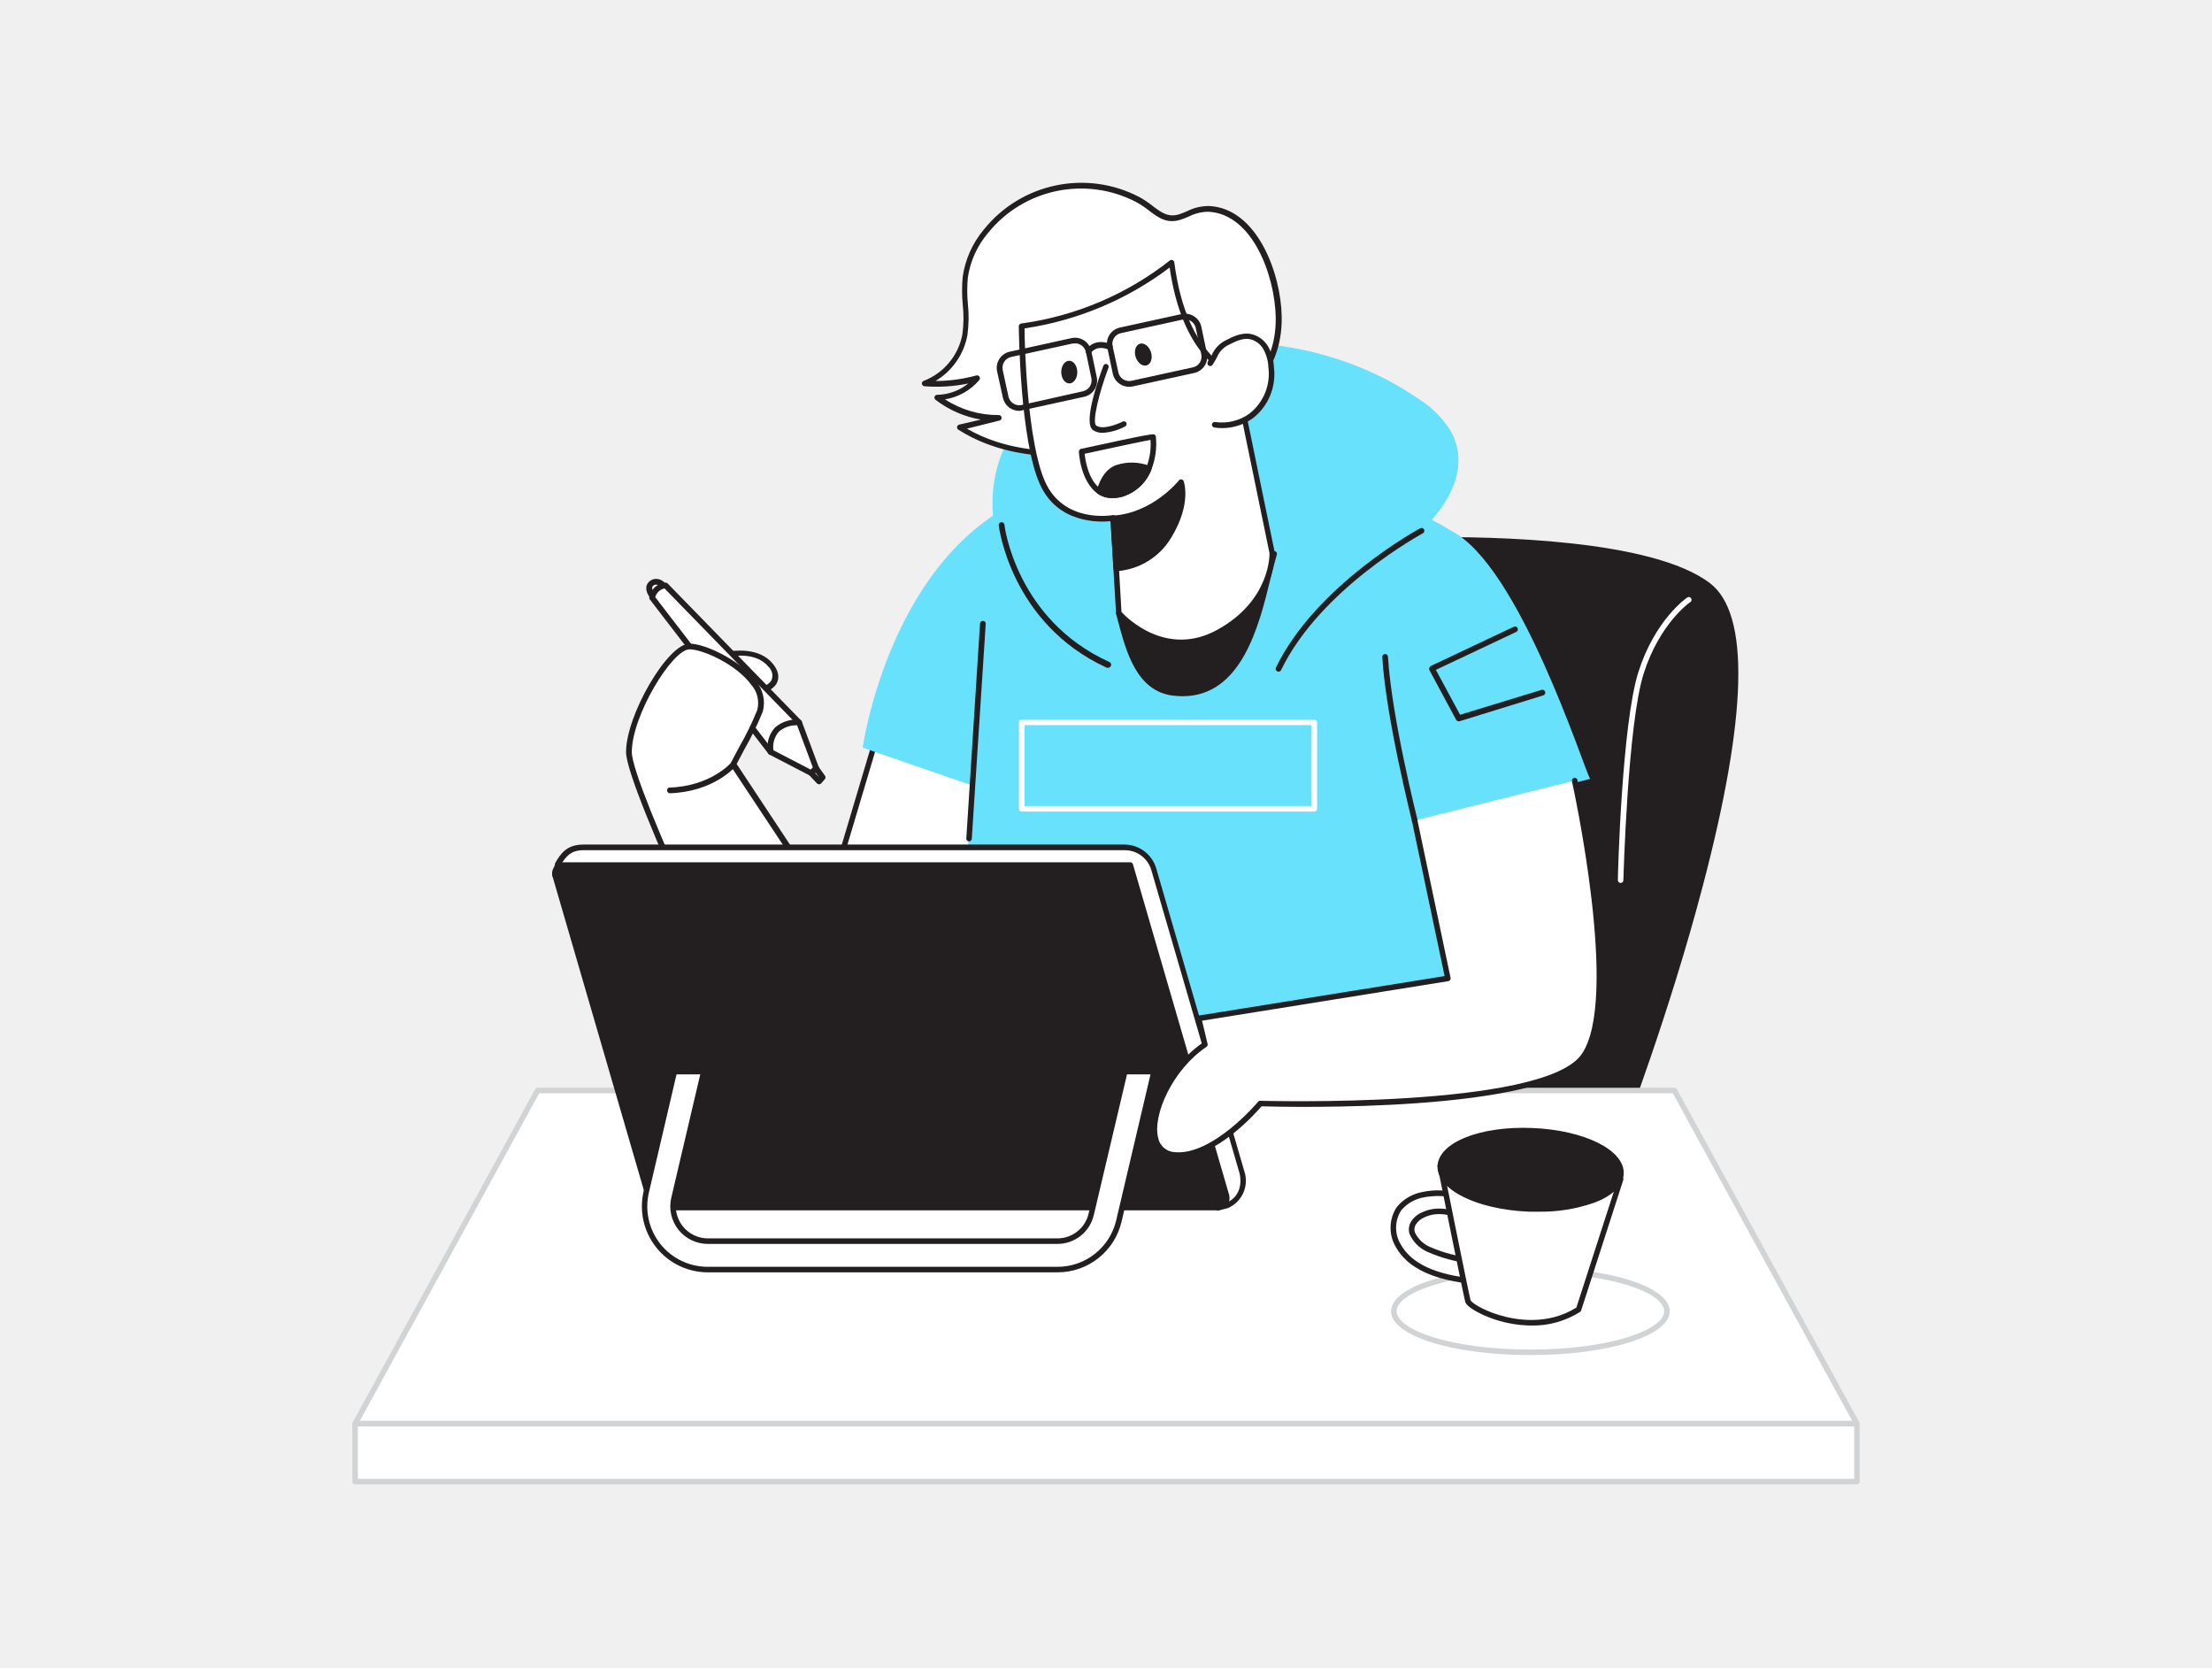
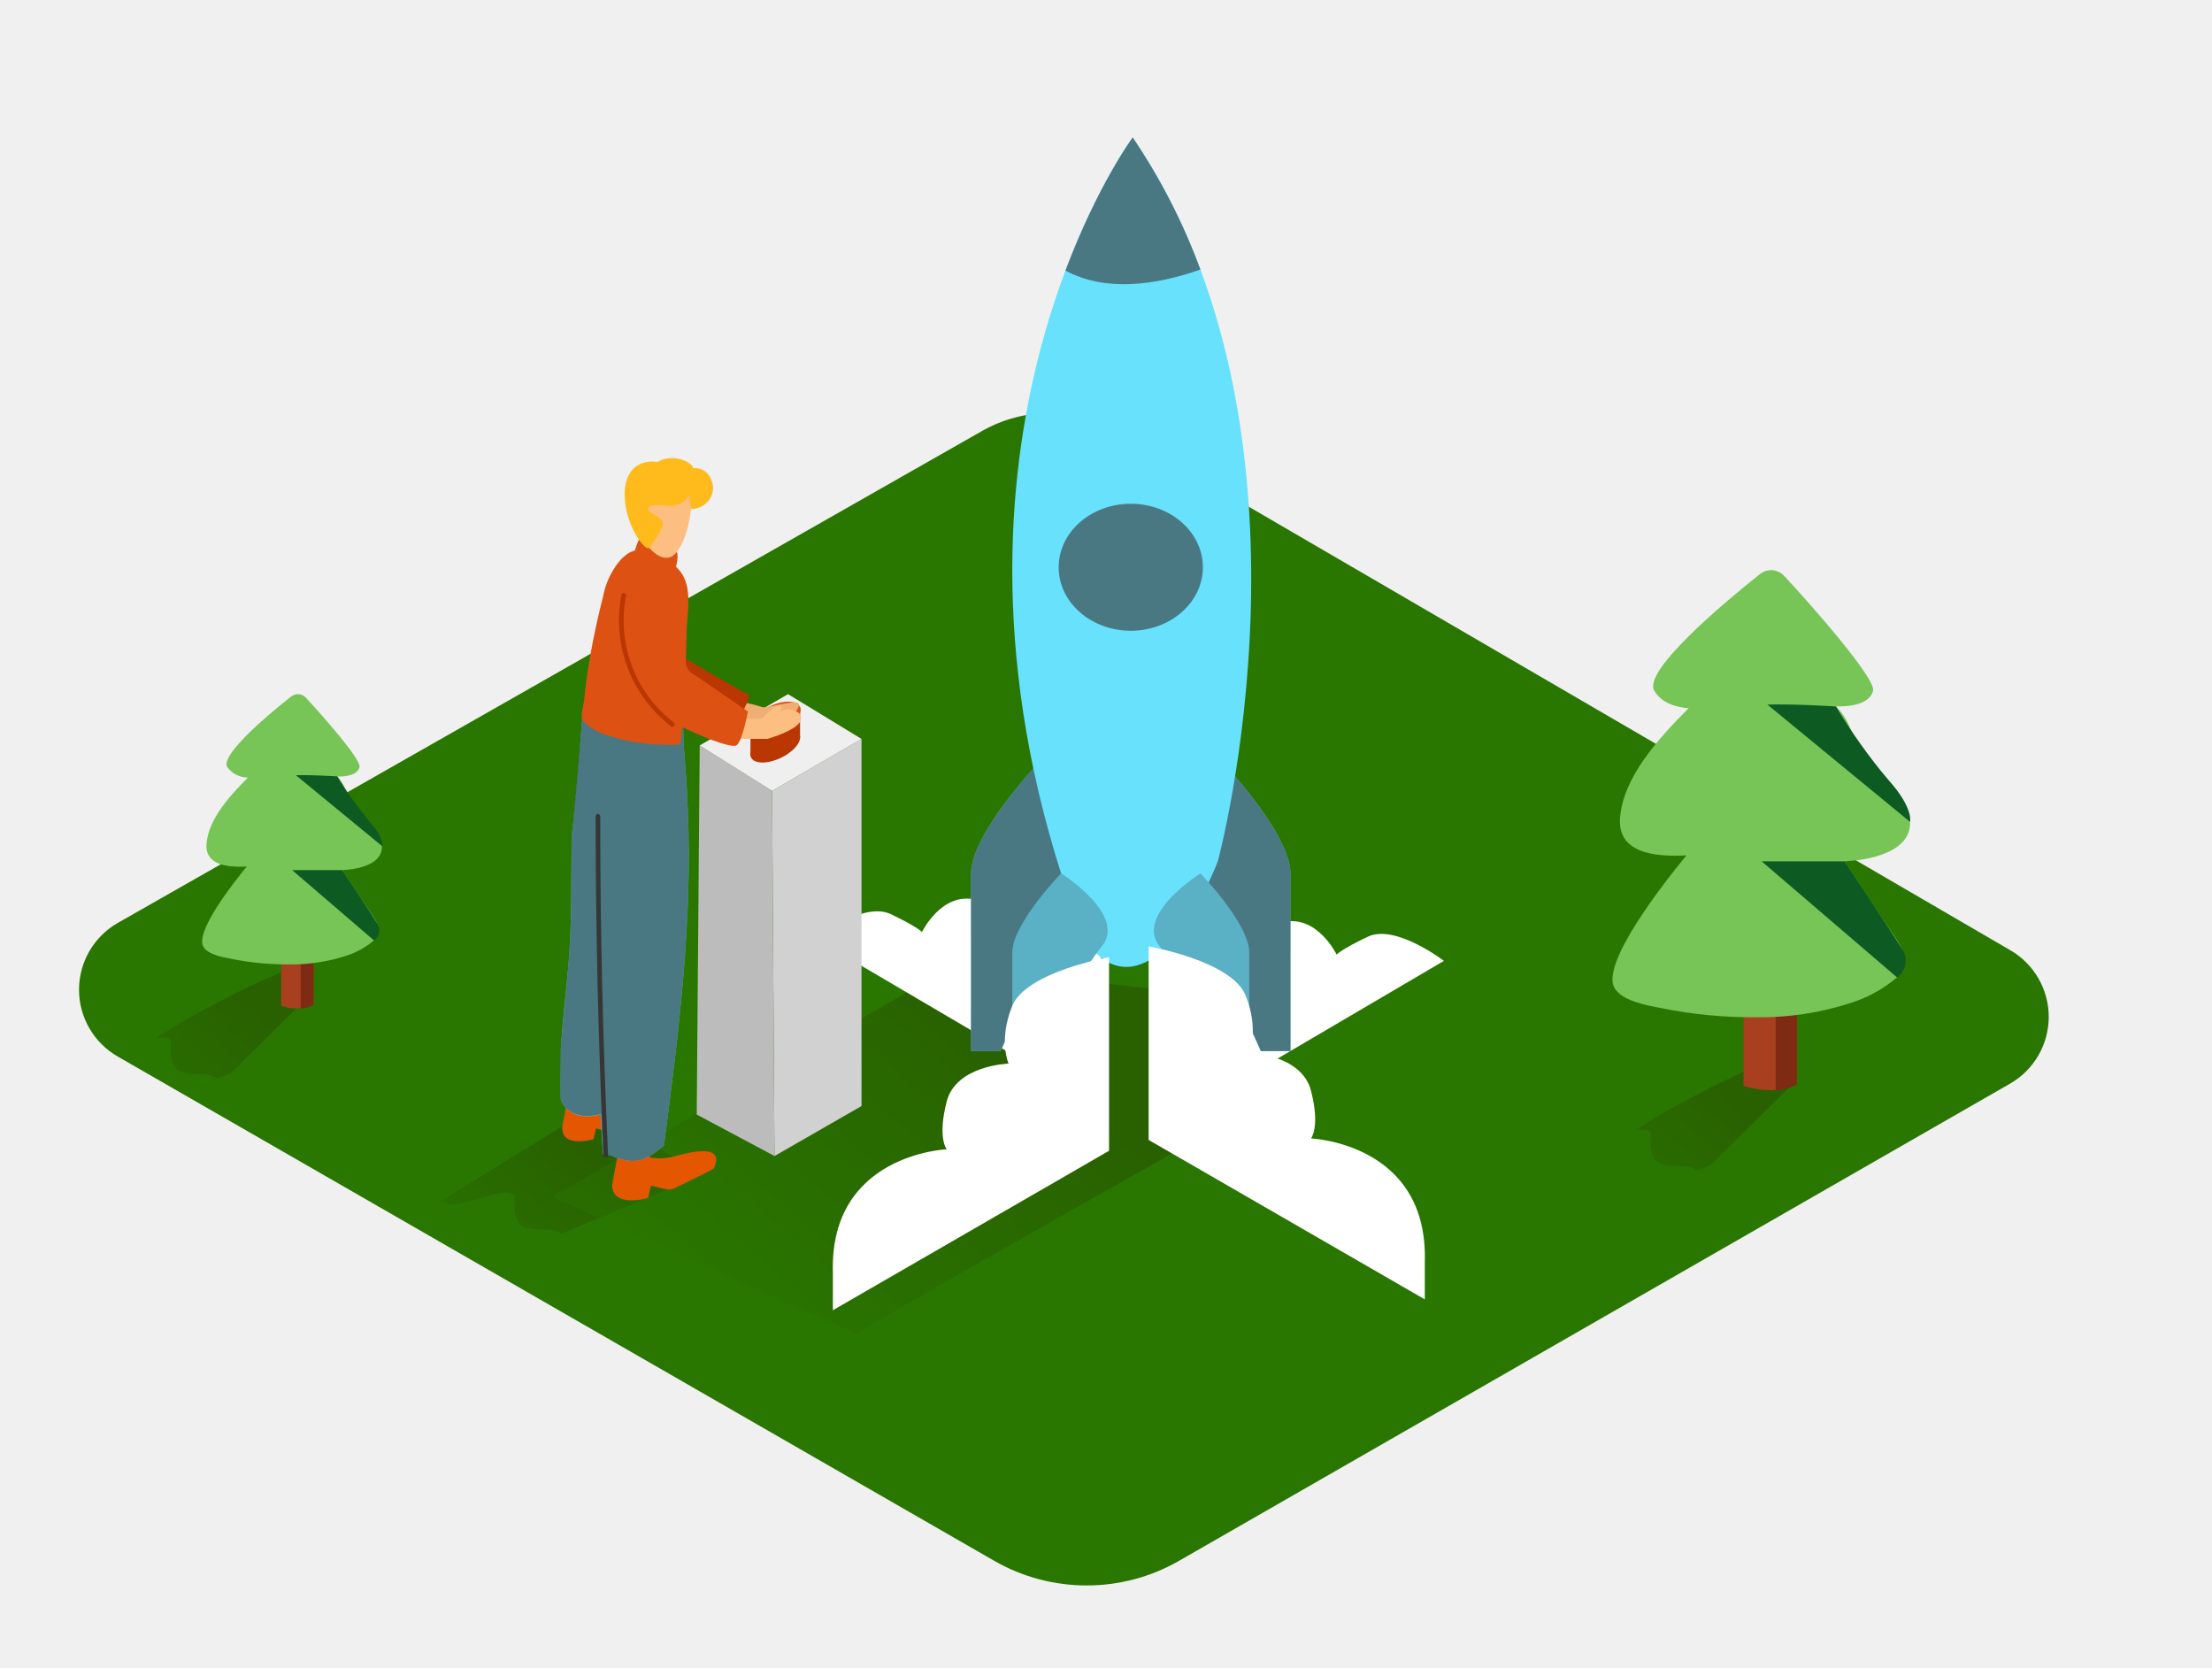
- <svg xmlns="http://www.w3.org/2000/svg" viewBox="0 0 400 300" width="406" height="306" class="illustration styles_illustrationTablet__1DWOa">
-   <g id="_232_designer_flatline" data-name="#232_designer_flatline">
-     <path d="M293.05,204.1s32.93-85.9,15.87-99-88.61-7.81-92.53-3.13-27,108.08-27,108.08Z" fill="#231f20" />
-     <path d="M189.34,210.57a.52.52,0,0,1-.38-.17.48.48,0,0,1-.1-.43c.94-4.23,23.19-103.58,27.15-108.3,2.17-2.59,21.27-5,41.71-5.27,12-.16,41.09.33,51.51,8.32,7.25,5.56,6.79,24-1.36,54.92-6,22.87-14.27,44.42-14.35,44.63a.49.49,0,0,1-.44.32l-103.71,6ZM261.5,97.37l-3.76,0c-21,.28-39.25,2.87-41,4.92-3,3.61-18.76,71.33-26.8,107.23l102.73-5.92c2.11-5.59,32-85.78,15.92-98.11C301.82,100.3,284.75,97.37,261.5,97.37ZM293.05,204.1h0Z" fill="#231f20" />
-     <path d="M159.34,129.88,144.5,179.69s30.61,3.95,30.61,2.82,6-54.81,6-54.81Z" fill="#fff" />
-     <path d="M173.57,183.16c-5.17,0-19.84-1.78-29.13-3a.51.51,0,0,1-.42-.64l14.84-49.81a.5.5,0,0,1,.43-.36l21.78-2.18a.49.49,0,0,1,.4.15.46.46,0,0,1,.14.4c-2.07,18.5-6,53.75-6,54.76a.64.64,0,0,1-.2.43A4.13,4.13,0,0,1,173.57,183.16Zm1-.67v0Zm-29.46-3.22c10.64,1.36,27.16,3.25,29.48,2.92.38-4.32,5.25-47.92,5.92-53.93l-20.82,2.09Z" fill="#231f20" />
-     <path d="M131.21,117.51c.13.14,5.4-1.27,8.12,2s-.81,6.19-9.4,4.5S131.21,117.51,131.21,117.51Z" fill="#fff" />
-     <path d="M134.46,125a24.43,24.43,0,0,1-4.63-.49c-2.48-.49-3.76-1.29-3.91-2.46-.29-2.26,4.17-4.55,5.07-5a.5.5,0,0,1,.32,0l.33,0c1.4-.17,5.66-.71,8.08,2.19,1.08,1.28,1.31,2.59.67,3.69C139.56,124.24,137.41,125,134.46,125Zm-3.14-7c-1.95,1-4.52,2.76-4.38,3.87,0,.37.52,1.07,3.09,1.58,5.81,1.14,8.73.08,9.47-1.17a2.21,2.21,0,0,0-.57-2.5c-2.06-2.46-5.77-2-7.16-1.82C131.58,118,131.44,118,131.32,118Z" fill="#231f20" />
-     <path d="M118,107.06s-1.08-1.24-.4-2.11a1.47,1.47,0,0,1,2.38.22S118.28,105.78,118,107.06Z" fill="#fff" />
-     <path d="M118,107.57a.52.52,0,0,1-.39-.17c-.5-.58-1.16-1.82-.41-2.76a1.8,1.8,0,0,1,1.43-.71,2.19,2.19,0,0,1,1.74.91.5.5,0,0,1,.1.47.51.51,0,0,1-.32.35c-.4.14-1.47.7-1.65,1.51a.51.51,0,0,1-.37.39Zm.65-2.61h0a.82.82,0,0,0-.63.31.77.77,0,0,0,0,.71,3.93,3.93,0,0,1,1.08-.92A.81.81,0,0,0,118.66,105Z" fill="#231f20" />
-     <path d="M120.36,105.12a2.7,2.7,0,0,0-2.44,2.22l21.45,27.91a6,6,0,0,1,5.13-5.35Z" fill="#fff" />
-     <path d="M139.36,135.76a.51.51,0,0,1-.4-.2l-21.45-27.91a.52.52,0,0,1-.09-.45,3.26,3.26,0,0,1,2.94-2.6.52.52,0,0,1,.37.16l24.14,24.78a.5.5,0,0,1,.12.52.51.51,0,0,1-.4.35,5.48,5.48,0,0,0-4.71,4.88.51.51,0,0,1-.37.45Zm-20.87-28.52,20.61,26.81a6.4,6.4,0,0,1,4.39-4.45l-23.32-23.94A2.2,2.2,0,0,0,118.49,107.24Z" fill="#231f20" />
-     <path d="M139.37,135.25l7.32,3.8.91-.85-3.1-8.3S138.8,129.33,139.37,135.25Z" fill="#fff" />
-     <path d="M146.69,139.56a.48.48,0,0,1-.24-.06l-7.32-3.8a.51.51,0,0,1-.28-.41,5.32,5.32,0,0,1,1.29-4.48,6,6,0,0,1,4.41-1.43.52.52,0,0,1,.44.34l3.09,8.3a.51.51,0,0,1-.13.56l-.91.85A.53.53,0,0,1,146.69,139.56Zm-6.83-4.64,6.74,3.5.4-.36-2.86-7.66a4.89,4.89,0,0,0-3.28,1.14A4.2,4.2,0,0,0,139.86,134.92Z" fill="#231f20" />
-     <polygon points="146.69 139.05 148.09 140.55 148.75 139.8 147.6 138.2 146.69 139.05" fill="#fff" />
-     <path d="M148.09,141.07a.48.48,0,0,1-.37-.17l-1.41-1.5a.55.55,0,0,1-.14-.37.53.53,0,0,1,.17-.36l.91-.85a.52.52,0,0,1,.77.08l1.15,1.6a.51.51,0,0,1,0,.64l-.66.75a.49.49,0,0,1-.38.18Zm-.67-2,.66.71h0l-.57-.79Z" fill="#231f20" />
-     <path d="M132.57,137.44c1.18-2.39,4.14-7.46,4.82-9.66,1.88-6-9.13-11.62-12.69-11.62s-11,12.44-11,19.09,24.65,57.57,24.65,57.57L162,182Z" fill="#fff" />
-     <path d="M138.38,193.34a.51.51,0,0,1-.46-.29c-1-2.08-24.71-51.12-24.71-57.8s7.52-19.61,11.49-19.61c2.74,0,9.11,2.92,12,6.8a6,6,0,0,1,1.23,5.5,54.94,54.94,0,0,1-3.34,6.85c-.53,1-1,1.9-1.38,2.61l29.29,44.3a.54.54,0,0,1,.07.43.52.52,0,0,1-.28.32l-23.66,10.84A.38.38,0,0,1,138.38,193.34ZM124.7,116.67c-3.13,0-10.45,12-10.45,18.58,0,6.12,21.93,51.81,24.37,56.9l22.65-10.38-29.13-44a.54.54,0,0,1,0-.52c.38-.76.93-1.79,1.53-2.91a54.61,54.61,0,0,0,3.26-6.67,5,5,0,0,0-1.07-4.58C133.07,119.3,127,116.67,124.7,116.67Z" fill="#231f20" />
-     <path d="M258.4,147.52l29.15-7.43c-1-1.41-12.76-38.74-25.16-44.85-10.85-7.2-36.58-12-59.31-10.37,0,0-6-.22-16.52,3.95C160.94,99,156,134.45,156,134.45l20,6.91s-3.82,45.85-7.43,69.82c0,0,44.22,8.65,108.6-2C277.22,209.16,258.52,154.3,258.4,147.52Z" fill="#68e1fd" />
-     <path d="M256,96.27c-3.86,4-6.87,8.8-11.13,12.57-9.18,8.12-21.19,14.55-33.78,13.77-14.84-.92-27.67-11.06-30.89-25.83-2-9.26.08-17.86,7.24-24.4,4.95-4.52,11.29-7.28,17.77-9,17.21-4.61,36.52-2.16,51.21,7.94a18.28,18.28,0,0,1,5.92,5.88c3.67,6.65-.55,13.49-5.31,18.06C256.71,95.57,256.37,95.92,256,96.27Z" fill="#68e1fd" />
-     <path d="M205.37,106.75c-.15,0-2.91,3.36-3.05,3.41,1.57,5.92,3.23,13.63,9.93,14.39,13.59,1.55,15.65-16.57,18.21-25.12C221.05,102.07,214.41,103.13,205.37,106.75Z" fill="#231f20" />
-     <path d="M213.84,125.15a15.51,15.51,0,0,1-1.64-.1c-6.69-.76-8.58-8-10.11-13.79l-.26-1a.5.5,0,0,1,.2-.53c.16-.15.89-1,1.42-1.62,1.55-1.78,1.57-1.79,1.73-1.86h0a124.41,124.41,0,0,1,17-5.21c2.55-.64,5.18-1.3,8.1-2.12a.5.5,0,0,1,.49.13.52.52,0,0,1,.12.49c-.38,1.27-.75,2.77-1.15,4.36C227.67,112.46,224.5,125.14,213.84,125.15Zm-11-14.83.18.69c1.53,5.8,3.25,12.37,9.26,13,11.13,1.27,14.24-11.24,16.52-20.38.31-1.25.61-2.45.91-3.53-2.59.71-5,1.31-7.27,1.89a120.67,120.67,0,0,0-16.84,5.14c-.2.2-.9,1-1.42,1.61C203.48,109.64,203.09,110.08,202.87,110.32Zm-.55-.15h0Zm3.23-3Z" fill="#231f20" />
-     <path d="M218.53,37c-2-.08-3.28.79-5,1.41-3.35,1.18-4.91-1.62-7.79-3.11a22.13,22.13,0,0,0-27.44,5.75,16.53,16.53,0,0,0-3.73,8.3c-.42,3.46.55,7-.05,10.42a11.77,11.77,0,0,1-7.28,8.8,28.05,28.05,0,0,0,9.52-.9,9.69,9.69,0,0,1-7.24,3.45,18,18,0,0,0,11.13,3.73l-7.05,1.65c6,3.85,13.31,5,20.38,4.68,14.08-.73,37.66-6.49,37.25-24.73C231,49.46,227.16,37.4,218.53,37Z" fill="#fff" />
-     <path d="M191.56,81.77c-5.39,0-12.29-1-18.27-4.82a.51.51,0,0,1-.22-.51.53.53,0,0,1,.38-.4l3.92-.91a18.6,18.6,0,0,1-8.2-3.58.5.5,0,0,1,.3-.9,9.17,9.17,0,0,0,5.63-2.05,28.19,28.19,0,0,1-7.94.5.5.5,0,0,1-.45-.43.49.49,0,0,1,.32-.54,11.22,11.22,0,0,0,7-8.41,22.28,22.28,0,0,0,.06-5.42,26.72,26.72,0,0,1,0-5,17.06,17.06,0,0,1,3.84-8.56,22.62,22.62,0,0,1,28.06-5.87,16.68,16.68,0,0,1,2.42,1.61c1.62,1.23,2.9,2.2,5,1.47.45-.16.87-.34,1.28-.51a8.58,8.58,0,0,1,3.94-.93h0c8.66.38,13,12.12,13.14,19.94.18,8.29-4.35,14.82-13.47,19.39s-20,5.63-24.25,5.85C193.21,81.75,192.4,81.77,191.56,81.77Zm-16.7-5c6.46,3.75,13.87,4.25,19.06,4,4.16-.22,14.8-1.21,23.85-5.75,8.75-4.38,13.09-10.59,12.92-18.47-.17-7.44-4.16-18.61-12.18-19a7.9,7.9,0,0,0-3.51.85c-.43.18-.87.37-1.34.53-2.59.91-4.21-.32-5.92-1.62a15.43,15.43,0,0,0-2.27-1.51,21.6,21.6,0,0,0-26.82,5.61,16.07,16.07,0,0,0-3.63,8,25.56,25.56,0,0,0,0,4.79,23.32,23.32,0,0,1-.08,5.66,12.23,12.23,0,0,1-5.77,8.29,28,28,0,0,0,7.38-1,.5.5,0,0,1,.56.21.51.51,0,0,1,0,.59,10.23,10.23,0,0,1-6.22,3.52,17.5,17.5,0,0,0,9.73,2.84.49.49,0,0,1,.5.44.5.5,0,0,1-.38.55Z" fill="#231f20" />
-     <path d="M201.32,92.94l1,17.22s7.87,9,18,3.47,9.74-14.3,9.74-14.3L223.41,67s-9.19-2.12-11.53-20.22a55.56,55.56,0,0,1-27.12,11.51s.18,20.25,3.75,28.3S201.32,92.94,201.32,92.94Z" fill="#fff" />
-     <path d="M213.67,115.92c-6.88,0-11.67-5.35-11.73-5.43a.47.47,0,0,1-.12-.3l-1-16.69c-2.11.21-9.63.41-12.8-6.74-3.57-8-3.78-27.67-3.79-28.5a.51.51,0,0,1,.43-.5,55.64,55.64,0,0,0,26.86-11.38.5.5,0,0,1,.51-.09.51.51,0,0,1,.32.4c1.18,9.16,4.16,14.05,6.45,16.55a10.5,10.5,0,0,0,4.7,3.24.51.51,0,0,1,.37.39l6.66,32.36c0,.17.3,9.22-10,14.84A14.2,14.2,0,0,1,213.67,115.92Zm-10.87-6c1,1.09,8.16,8.23,17.29,3.24,9.72-5.32,9.48-13.77,9.48-13.85l-6.59-32c-1.66-.55-9.18-3.87-11.47-19.67a57.51,57.51,0,0,1-26.24,11c0,3,.5,20.46,3.69,27.67,3.37,7.58,11.91,6.15,12.27,6.09a.51.51,0,0,1,.4.09.54.54,0,0,1,.19.37Z" fill="#231f20" />
-     <path d="M219.66,76.06a9,9,0,0,0,6.66-1.64,9.63,9.63,0,0,0,3.58-8.72,8,8,0,0,0-1-3.49,4.25,4.25,0,0,0-2.83-2.12,6.84,6.84,0,0,0-4.18,1.11c-1.94,1-2,2.11-3.06,3.75.12-.15.21-.57.33-.72" fill="#fff" />
-     <path d="M221,76.67a9.7,9.7,0,0,1-1.42-.11.51.51,0,0,1-.42-.58.49.49,0,0,1,.57-.41A8.47,8.47,0,0,0,226,74a9.12,9.12,0,0,0,3.37-8.28,7.45,7.45,0,0,0-.89-3.28A3.77,3.77,0,0,0,226,60.58c-1.24-.22-2.48.35-3.86,1.06a4.23,4.23,0,0,0-2.08,2.24c-.21.38-.44.81-.75,1.28a.44.44,0,0,1-.08.11.49.49,0,0,1-.68.08.49.49,0,0,1-.12-.68l0,0s0-.13.07-.2a2,2,0,0,1,.25-.51.52.52,0,0,1,.19-.14l.19-.36a5.26,5.26,0,0,1,2.52-2.66c1.18-.61,2.81-1.45,4.48-1.16A4.77,4.77,0,0,1,229.37,62a8.47,8.47,0,0,1,1,3.71,10.07,10.07,0,0,1-3.78,9.15A9.45,9.45,0,0,1,221,76.67Z" fill="#231f20" />
-     <path d="M201.84,102A12.12,12.12,0,0,0,211.45,96c3.53-5.89,2.12-9.66,2.12-9.66s-4.76,6.07-12.25,6.56Z" fill="#231f20" />
-     <path d="M201.84,102.49a.49.49,0,0,1-.49-.47l-.53-9a.5.5,0,0,1,.47-.53c7.17-.46,11.84-6.3,11.89-6.36a.5.5,0,0,1,.47-.19.51.51,0,0,1,.39.32c.06.16,1.45,4.06-2.17,10.09a12.49,12.49,0,0,1-10,6.19Zm0-9.1.47,8.07A11.78,11.78,0,0,0,211,95.78c2.39-4,2.45-6.92,2.27-8.32A18.82,18.82,0,0,1,201.84,93.39Z" fill="#231f20" />
-     <path d="M200,65.57s-3.75,9.88-2.05,11.06,5.29-.7,5.29-.7" fill="#fff" />
-     <path d="M199.43,77.52a3,3,0,0,1-1.77-.48c-1.88-1.3,1-9.24,1.86-11.65a.5.5,0,0,1,.64-.29.5.5,0,0,1,.29.65c-1.74,4.59-3,9.9-2.22,10.46,1.19.82,3.85-.24,4.77-.72a.51.51,0,0,1,.68.21.5.5,0,0,1-.22.67A9.88,9.88,0,0,1,199.43,77.52Z" fill="#231f20" />
-     <ellipse cx="206.75" cy="63.36" rx="1.45" ry="2.05" transform="translate(-9.47 66.66) rotate(-17.91)" fill="#231f20" />
-     <ellipse cx="193.36" cy="66.54" rx="1.45" ry="2.05" transform="translate(-0.89 2.64) rotate(-0.78)" fill="#231f20" />
-     <path d="M201.19,89.32a4.6,4.6,0,0,1-2.7-.79c-3.15-2.3-3.38-7.38-3.39-7.6a.51.51,0,0,1,.4-.51c12.94-2.83,13.08-2.73,13.31-2.56a.54.54,0,0,1,.21.36h0a12.9,12.9,0,0,1-.81,5.94A8.18,8.18,0,0,1,203,89.06,6.61,6.61,0,0,1,201.19,89.32Zm-5.05-8c.12,1.21.66,4.75,2.92,6.39a4.28,4.28,0,0,0,3.63.4,7.23,7.23,0,0,0,4.6-4.31,11.57,11.57,0,0,0,.76-5C206.33,79.11,200.26,80.41,196.14,81.31Z" fill="#231f20" />
-     <path d="M207.75,84c-1.92,4.64-6.73,5.75-9,4.14.51-1.77,1.44-3.61,3.17-4.28A8.44,8.44,0,0,1,207.75,84Z" fill="#231f20" />
-     <path d="M201.19,89.31a4.62,4.62,0,0,1-2.7-.78.49.49,0,0,1-.18-.54c.68-2.44,1.85-4,3.46-4.61a9,9,0,0,1,6.15.13.51.51,0,0,1,.29.27.53.53,0,0,1,0,.39A8.2,8.2,0,0,1,203,89.06,6.64,6.64,0,0,1,201.19,89.31Zm-1.82-1.41a4.47,4.47,0,0,0,3.32.2,7.12,7.12,0,0,0,4.38-3.82,7.83,7.83,0,0,0-4.94,0C200.9,84.78,200,86,199.37,87.9Z" fill="#231f20" />
-     <path d="M184.29,73.55a3,3,0,0,1-2.93-2.36l-1.05-4.77a3,3,0,0,1,2.29-3.57l11.15-2.45a3,3,0,0,1,3.58,2.29l1,4.77A3,3,0,0,1,196.08,71h0l-11.15,2.44A2.79,2.79,0,0,1,184.29,73.55ZM194.4,61.37a2.09,2.09,0,0,0-.43,0l-11.14,2.44a2,2,0,0,0-1.51,2.35L182.37,71a2,2,0,0,0,2.34,1.5L195.86,70a2,2,0,0,0,1.5-2.34l-1-4.77a2,2,0,0,0-1.92-1.55ZM196,70.54h0Z" fill="#231f20" />
-     <path d="M204.16,69.2a3,3,0,0,1-1.62-.48,3,3,0,0,1-1.31-1.88l-1-4.77a3,3,0,0,1,.4-2.26,3,3,0,0,1,1.89-1.32l11.14-2.44a3,3,0,0,1,3.58,2.29l1,4.77A3,3,0,0,1,216,66.69l-11.14,2.44A3.69,3.69,0,0,1,204.16,69.2ZM214.27,57a2.1,2.1,0,0,0-.43.05L202.7,59.5a1.94,1.94,0,0,0-1.24.86,2,2,0,0,0-.27,1.49l1.05,4.77a2,2,0,0,0,2.34,1.5l11.15-2.44h0a2,2,0,0,0,1.24-.86,2,2,0,0,0,.26-1.49l-1-4.77A2,2,0,0,0,214.27,57Z" fill="#231f20" />
-     <path d="M196.82,63.32a.48.48,0,0,1-.26-.07.52.52,0,0,1-.19-.7c.47-.81,2-2.08,4.51-1.07a.52.52,0,0,1-.38,1c-2.24-.9-3.14.47-3.23.63A.53.53,0,0,1,196.82,63.32Z" fill="#231f20" />
-     <polygon points="97.2 196.44 302.8 196.44 335.79 256.69 64.21 256.69 97.2 196.44" fill="#fff" />
-     <path d="M335.79,257.19H64.21a.51.51,0,0,1-.43-.24.52.52,0,0,1,0-.5l33-60.25a.49.49,0,0,1,.44-.26H302.79a.49.49,0,0,1,.44.26l33,60.25a.52.52,0,0,1,0,.5A.51.51,0,0,1,335.79,257.19Zm-270.73-1H334.94L302.5,196.94H97.5Z" fill="#d1d3d4" />
-     <path d="M100.39,157.57l.44-1.9c1-1.9,2.11-3.18,4.69-3.18h97.87a5.48,5.48,0,0,1,5.25,3.94l15.91,54.66a4.88,4.88,0,0,1-2.71,6.11l-1.73.41Z" fill="#fff" />
-     <path d="M220.11,218.11a.59.59,0,0,1-.22-.05L100.17,158a.49.49,0,0,1-.26-.56l.44-1.9a.65.65,0,0,1,0-.13c1-1.81,2.15-3.44,5.13-3.44h97.87a6,6,0,0,1,5.73,4.3L225,211a5.38,5.38,0,0,1-3,6.72l-1.79.43ZM101,157.3l119.21,59.78,1.55-.36c2.41-.94,2.91-3.51,2.34-5.49l-15.91-54.66a5,5,0,0,0-4.77-3.58H105.52c-2.21,0-3.16,1-4.22,2.86Z" fill="#231f20" />
-     <path d="M220.11,217.61H120.24a3.16,3.16,0,0,1-3-2.28l-16.81-57.76a1.49,1.49,0,0,1,1.43-1.9H204.4l17.37,59.73A1.72,1.72,0,0,1,220.11,217.61Z" fill="#231f20" />
-     <path d="M220.11,218.11H120.24a3.69,3.69,0,0,1-3.52-2.64L99.91,157.71a2,2,0,0,1,1.91-2.53H204.4a.48.48,0,0,1,.47.35l17.38,59.73a2.23,2.23,0,0,1-2.14,2.85ZM101.82,156.17a1,1,0,0,0-.95,1.26l16.8,57.76a2.69,2.69,0,0,0,2.57,1.92h99.87a1.25,1.25,0,0,0,1-.49,1.23,1.23,0,0,0,.19-1.08L204,156.17Z" fill="#231f20" />
-     <path d="M203.36,193l-6.07,25.81a6.27,6.27,0,0,1-6.12,4.85H128a6.29,6.29,0,0,1-6.12-7.73L127.23,193H122l-5.12,21.75a11.43,11.43,0,0,0,11.13,14h63.21A11.4,11.4,0,0,0,202.3,220l6.34-27Z" fill="#fff" />
-     <path d="M191.17,229.32H128a11.93,11.93,0,0,1-11.61-14.66l5.11-21.76a.5.5,0,0,1,.49-.38h5.28a.51.51,0,0,1,.39.19.49.49,0,0,1,.09.42l-5.39,22.93a5.8,5.8,0,0,0,5.64,7.12h63.21a5.78,5.78,0,0,0,5.64-4.47l6.07-25.81a.49.49,0,0,1,.48-.38h5.28a.51.51,0,0,1,.49.61l-6.35,27A11.88,11.88,0,0,1,191.17,229.32Zm-68.83-35.8-5,21.37A10.92,10.92,0,0,0,128,228.32h63.21a10.89,10.89,0,0,0,10.64-8.43l6.2-26.37h-4.25l-6,25.42a6.75,6.75,0,0,1-6.61,5.24H128a6.79,6.79,0,0,1-6.61-8.35l5.24-22.31Z" fill="#231f20" />
-     <path d="M284.82,140.37s8.94,39.7,1.62,49.84S228,198.75,228,198.75s-8.29,9.95-15.49,9.29-3-14.28,5.47-19.95l-1.17-4.73,45.07-7.23-6-28.53" fill="#fff" />
-     <path d="M213.17,208.57q-.37,0-.75,0a4.22,4.22,0,0,1-3.92-3.35c-1.13-4.43,2.49-12.88,8.86-17.32l-1.08-4.39a.49.49,0,0,1,.06-.39.49.49,0,0,1,.34-.22l44.55-7.15-5.9-28a.5.5,0,0,1,.39-.59.49.49,0,0,1,.59.38l6,28.53a.49.49,0,0,1-.08.39.49.49,0,0,1-.33.21l-44.53,7.15,1,4.2a.49.49,0,0,1-.2.53c-6.12,4.1-9.79,12.35-8.74,16.45a3.19,3.19,0,0,0,3,2.59c6.85.64,15-9,15.06-9.11a.5.5,0,0,1,.4-.18c.51,0,51,1.47,58.06-8.34s-1.6-49-1.69-49.43a.5.5,0,1,1,1-.22c.37,1.63,8.9,40,1.53,50.24-7.2,10-54.39,8.88-58.66,8.75C227,200.62,219.87,208.57,213.17,208.57Z" fill="#231f20" />
-     <path d="M231.19,120.71a.46.46,0,0,1-.22-.06.5.5,0,0,1-.24-.68c7.26-15,25.9-25.09,26.09-25.19a.5.5,0,0,1,.69.21.51.51,0,0,1-.21.7c-.18.1-18.53,10-25.64,24.73A.53.53,0,0,1,231.19,120.71Z" fill="#231f20" />
-     <path d="M200.37,120a.54.54,0,0,1-.22,0C182.73,112,180.62,94.42,180.6,94.25a.52.52,0,0,1,.46-.57.51.51,0,0,1,.57.45c0,.17,2.08,17.18,19,24.84a.52.52,0,0,1,.26.68A.53.53,0,0,1,200.37,120Z" fill="#231f20" />
-     <path d="M121,142.67a.52.52,0,0,1,0-1c7.54-.23,11.2-4.49,11.24-4.53a.51.51,0,0,1,.72-.07.52.52,0,0,1,.07.73c-.16.19-4,4.66-12,4.9Z" fill="#231f20" />
-     <path d="M255.82,148.11a.51.51,0,0,1-.5-.39c0-.18-4.71-18.61-5.36-29.66a.51.51,0,0,1,.48-.54.52.52,0,0,1,.55.48c.65,10.95,5.29,29.28,5.33,29.47a.52.52,0,0,1-.37.63Z" fill="#231f20" />
-     <path d="M175.22,151.4h0a.51.51,0,0,1-.48-.55L177.22,112a.51.51,0,0,1,.55-.48.5.5,0,0,1,.48.54l-2.52,38.85A.51.51,0,0,1,175.22,151.4Z" fill="#231f20" />
-     <path d="M263.76,129.67a.5.5,0,0,1-.45-.27l-4.84-9a.54.54,0,0,1,0-.41.55.55,0,0,1,.27-.31l15-7.09a.51.51,0,0,1,.69.24.52.52,0,0,1-.24.69l-14.54,6.86,4.38,8.12L278.76,124a.52.52,0,1,1,.3,1l-15.15,4.68Z" fill="#231f20" />
-     <ellipse cx="276.75" cy="236.35" rx="24.69" ry="7.43" fill="#fff" />
-     <path d="M276.75,244.28c-14.12,0-25.19-3.48-25.19-7.93s11.07-7.93,25.19-7.93,25.19,3.48,25.19,7.93S290.87,244.28,276.75,244.28Zm0-14.86c-14.47,0-24.19,3.58-24.19,6.93s9.72,6.93,24.19,6.93,24.19-3.58,24.19-6.93S291.22,229.42,276.75,229.42Z" fill="#d1d3d4" />
-     <path d="M258.14,215.13l-.59.11a7.33,7.33,0,0,0-4.56,2.57,6.31,6.31,0,0,0-.15,6.67c2.62,4.72,9,6,13.92,6.49a4.42,4.42,0,0,0,2.08-.16,1.7,1.7,0,0,0,1.15-1.58,1.74,1.74,0,0,0-1-1.33,5.35,5.35,0,0,0-1.63-.46c-3.06-.5-6.28-.87-9.08-2.28-1.63-.83-3.91-2.72-2.72-4.76a3.89,3.89,0,0,1,1.72-1.46c2.81-1.34,5.48-.32,8.25.5a1.53,1.53,0,0,0,.63.09,1.12,1.12,0,0,0,.81-1.25c-.09-1.21-1.3-2-2.44-2.45A12.8,12.8,0,0,0,258.14,215.13Z" fill="#fff" />
-     <path d="M267.59,231.52a8.14,8.14,0,0,1-.87-.05c-7.51-.71-12.19-2.91-14.32-6.75a6.79,6.79,0,0,1,.19-7.21,7.85,7.85,0,0,1,4.86-2.76l.62-.11h0a13.22,13.22,0,0,1,6.68.73c1,.37,2.63,1.24,2.76,2.87a1.63,1.63,0,0,1-1.24,1.79,2.17,2.17,0,0,1-.84-.11l-.72-.22c-2.46-.75-4.78-1.45-7.17-.31a3.35,3.35,0,0,0-1.51,1.27,1.7,1.7,0,0,0-.19,1.4,5.37,5.37,0,0,0,2.7,2.65,26.57,26.57,0,0,0,7.81,2.06l1.13.18a5.56,5.56,0,0,1,1.79.51,2,2,0,0,1-.25,3.82A4,4,0,0,1,267.59,231.52Zm-9.37-15.89-.57.1a6.92,6.92,0,0,0-4.26,2.37,5.81,5.81,0,0,0-.11,6.14c1.95,3.52,6.38,5.56,13.53,6.23a4.07,4.07,0,0,0,1.84-.12,1.24,1.24,0,0,0,.84-1.09,1.23,1.23,0,0,0-.7-.92,4.7,4.7,0,0,0-1.47-.4l-1.13-.18a27.22,27.22,0,0,1-8.1-2.16,6.28,6.28,0,0,1-3.21-3.25,2.71,2.71,0,0,1,.29-2.2,4.29,4.29,0,0,1,1.94-1.66c2.74-1.31,5.36-.52,7.89.25l.72.22a1.15,1.15,0,0,0,.42.07c.24,0,.39-.41.37-.71-.08-1.12-1.51-1.78-2.12-2a12.22,12.22,0,0,0-6.17-.67Z" fill="#231f20" />
-     <path d="M260.45,210.07s4.62,23.06,5,24.45,11.3,7.1,20,1.49l7.61-23.57Z" fill="#fff" />
-     <path d="M276.94,238.94a21.65,21.65,0,0,1-7.64-1.46c-1.92-.74-4.1-1.94-4.34-2.83-.37-1.39-4.81-23.53-5-24.48a.48.48,0,0,1,.52-.59L293.09,212a.49.49,0,0,1,.44.65l-7.61,23.57a.49.49,0,0,1-.21.26A15.89,15.89,0,0,1,276.94,238.94Zm-15.87-28.32c.75,3.75,4.53,22.54,4.86,23.77.14.33,1.94,1.67,5.13,2.64,3,.91,8.74,1.94,14-1.34l7.36-22.79Z" fill="#231f20" />
-     <ellipse cx="276.79" cy="210.75" rx="7.08" ry="16.35" transform="translate(54.88 478.66) rotate(-87.65)" fill="#231f20" />
-     <path d="M278.07,218.35c-.53,0-1.06,0-1.59,0-9.45-.38-16.71-4-16.53-8.26s7.71-7.26,17.15-6.87,16.7,4,16.52,8.26c-.08,2.1-2,4-5.31,5.24A29,29,0,0,1,278.07,218.35Zm-2.51-14.21c-7.93,0-14.48,2.6-14.62,6-.14,3.56,7,6.87,15.58,7.22A29.53,29.53,0,0,0,288,215.75c2.9-1.11,4.6-2.7,4.67-4.35.15-3.57-7-6.88-15.57-7.23Z" fill="#231f20" />
-     <path d="M237.67,146H184.76a.5.5,0,0,1-.5-.5V129.88a.51.51,0,0,1,.5-.5h52.91a.5.5,0,0,1,.5.5v15.65A.5.5,0,0,1,237.67,146Zm-52.41-1h51.91V130.38H185.26Z" fill="#fff" />
-     <rect x="64.21" y="256.69" width="271.57" height="10.47" fill="#fff" />
-     <path d="M335.79,267.66H64.21a.5.5,0,0,1-.5-.5V256.69a.51.51,0,0,1,.5-.5H335.79a.51.51,0,0,1,.5.5v10.47A.5.5,0,0,1,335.79,267.66Zm-271.08-1H335.29v-9.47H64.71Z" fill="#d1d3d4" />
-     <path d="M293.05,158.91h0a.51.51,0,0,1-.49-.51c0-1.15.73-28.26,3.72-37.65s8.6-13.3,8.83-13.45a.5.5,0,0,1,.56.83c-.06,0-5.53,3.79-8.44,12.92s-3.66,37.09-3.67,37.37A.5.5,0,0,1,293.05,158.91Z" fill="#fff" />
-   </g>
+ <svg xmlns="http://www.w3.org/2000/svg" xmlns:xlink="http://www.w3.org/1999/xlink" id="Layer_2" data-name="Layer 2" viewBox="0 0 400 300" width="406" height="306" class="illustration styles_illustrationTablet__1DWOa">
+   <defs>
+     <linearGradient id="linear-gradient" x1="288.7" y1="224.08" x2="312.29" y2="196.71" gradientUnits="userSpaceOnUse">
+       <stop offset="0" stop-color="#297600" />
+       <stop offset="0.99" stop-color="#294900" />
+     </linearGradient>
+     <linearGradient id="linear-gradient-2" x1="84.34" y1="236.42" x2="107.93" y2="209.05" xlink:href="#linear-gradient" />
+     <linearGradient id="linear-gradient-3" x1="133.31" y1="241.81" x2="182.57" y2="184.65" xlink:href="#linear-gradient" />
+     <linearGradient id="linear-gradient-4" x1="21.14" y1="207.45" x2="44.73" y2="180.08" xlink:href="#linear-gradient" />
+   </defs>
+   <path d="M21.33,166.12,177.55,77.21a25.05,25.05,0,0,1,25,.13l161,93.75a13.92,13.92,0,0,1-.07,24.11L213.23,281.47a33.57,33.57,0,0,1-33.46,0L21.28,190.29A13.92,13.92,0,0,1,21.33,166.12Z" fill="#297600" />
+   <path d="M295.68,203.64c1.3-.22,2.35-.19,2.86.4-.91,9,5.56,4.6,8.4,6.87l2.44-1q7.4-7.41,14.88-14.72c-1.71-1.23-3.36-2.54-5-3.84A157.58,157.58,0,0,0,295.68,203.64Z" opacity="0.48" fill="url(#linear-gradient)" />
+   <path d="M101.51,222.34c10.41-4.36,25-10.37,26.27-11.11l-.37-.64a4.67,4.67,0,0,1-3-.5c-4-2.08-7.54-5-11.09-7.73a3.37,3.37,0,0,1-1-1.29l-7.81.12L79.94,216.3c1.47,2.67,11.26-3.08,13.17-.84C92.2,224.47,98.67,220.07,101.51,222.34Z" opacity="0.48" fill="url(#linear-gradient-2)" />
+   <path d="M154.84,240.39l-55-24.7L172,174.1l58.56,6.34-5.4,19.82C219.84,203.46,160,237,154.84,240.39Z" opacity="0.48" fill="url(#linear-gradient-3)" />
+   <path d="M182.13,189.38l-34.81-20.46s8.8-6.73,13.74-4.38,5.66,3.25,5.66,3.25,3.58-7.4,9.81-5.83,7.73,5.83,7.73,5.83,2.7-7,8.8-3.25A14.44,14.44,0,0,1,199.68,175L199,199.13Z" fill="#fff" />
+   <path d="M226.3,193.44,261.11,173s-8.8-6.73-13.74-4.38-5.66,3.25-5.66,3.25-3.58-7.4-9.81-5.83-7.73,5.83-7.73,5.83-2.7-7-8.8-3.25a14.44,14.44,0,0,0-6.61,10.45l.67,24.13Z" fill="#fff" />
+   <path d="M220.56,136.54s12.83,13.25,12.81,20.78,0,32,0,32H228s-11-25.21-18-33.49S220.56,136.54,220.56,136.54Z" fill="#68e1fd" />
+   <path d="M220.56,136.54s12.83,13.25,12.81,20.78,0,32,0,32H228s-11-25.21-18-33.49S220.56,136.54,220.56,136.54Z" fill="#363636" opacity="0.61" />
+   <path d="M188.39,136.54s-12.83,13.25-12.81,20.78,0,32,0,32h5.37s11-25.21,18-33.49S188.39,136.54,188.39,136.54Z" fill="#68e1fd" />
+   <path d="M188.39,136.54s-12.83,13.25-12.81,20.78,0,32,0,32h5.37s11-25.21,18-33.49S188.39,136.54,188.39,136.54Z" fill="#363636" opacity="0.61" />
+   <path d="M217.07,48a111.41,111.41,0,0,0-12.24-23.88s-6.32,8.55-12.16,24.07C199.91,52.09,209,50.84,217.07,48Z" fill="#68e1fd" />
+   <ellipse cx="204.48" cy="101.83" rx="13.04" ry="11.48" fill="#68e1fd" />
+   <path d="M204.82,24.12s-38.66,52.23-12.94,133.07c0,0,2.91,17.26,12.08,16.9S220.22,155,220.22,155,241.25,77.57,204.82,24.12Z" fill="#68e1fd" />
+   <path d="M217.07,48a111.41,111.41,0,0,0-12.24-23.88s-6.32,8.55-12.16,24.07C199.91,52.09,209,50.84,217.07,48Z" fill="#363636" opacity="0.61" />
+   <ellipse cx="204.48" cy="101.83" rx="13.04" ry="11.48" fill="#363636" opacity="0.61" />
+   <path d="M191.89,157.19s-8.84,9.13-8.83,14.32,0,22.06,0,22.06h3.7s7.57-17.37,12.4-23.08S191.89,157.19,191.89,157.19Z" fill="#68e1fd" />
+   <path d="M217.07,157.19s8.84,9.13,8.83,14.32,0,22.06,0,22.06h-3.7s-7.57-17.37-12.4-23.08S217.07,157.19,217.07,157.19Z" fill="#68e1fd" />
+   <path d="M191.89,157.19s-8.84,9.13-8.83,14.32,0,22.06,0,22.06h3.7s7.57-17.37,12.4-23.08S191.89,157.19,191.89,157.19Z" fill="#363636" opacity="0.29" />
+   <path d="M217.07,157.19s8.84,9.13,8.83,14.32,0,22.06,0,22.06h-3.7s-7.57-17.37-12.4-23.08S217.07,157.19,217.07,157.19Z" fill="#363636" opacity="0.29" />
+   <path d="M200.55,172.35s-15,2.61-17.52,8.83-.65,10.4-.65,10.4-9.49.28-11.19,6.86,0,8.63,0,8.63-21.18.84-20.58,22.24v6.86l49.94-28.83Z" fill="#fff" />
+   <path d="M207.71,170.39s15,2.61,17.52,8.83.65,10.4.65,10.4,9.49.28,11.19,6.86,0,8.63,0,8.63,21.18.84,20.58,22.24v6.86l-49.94-28.83Z" fill="#fff" />
+   <polygon points="155.79 132.87 155.79 199.25 140.05 208.29 139.62 142.26 155.79 132.87" fill="#d1d1d1" />
+   <polygon points="126.53 134.05 125.99 200.79 140.05 208.29 139.62 142.26 126.53 134.05" fill="#bcbcbc" />
+   <polygon points="126.53 134.05 139.62 142.26 155.79 132.87 142.5 124.77 126.53 134.05" fill="#efefef" />
+   <polyline points="135.71 131.41 135.71 135.89 144.68 132.53 144.68 127.11" fill="#ba3602" />
+   <ellipse cx="140.19" cy="134.11" rx="4.86" ry="2.4" transform="translate(-44.26 73.97) rotate(-25.67)" fill="#ba3602" />
+   <ellipse cx="140.18" cy="129.21" rx="4.97" ry="2.45" transform="translate(-42.14 73.48) rotate(-25.67)" fill="#dd5112" />
+   <path d="M114.72,99.11s.6-2.25,1.09-2.59,6.19,1.53,6.6,2.59-.41,3.5-.41,3.5" fill="#dd5112" />
+   <path d="M135.06,126.38a22.56,22.56,0,0,1,2.76.73c.57.29,5.74-1.29,6.48-.73s-1.2,2.53-1.53,2.92-7.05,1.52-7.05,1.52l-2.69-.63.45-2.68" fill="#efae73" />
+   <path d="M134.85,129.21h3s4.07-1.79,4.73-1.7,2.88.48,2.13,2.18-5.92,3.17-5.92,3.17h-5.3" fill="#fcbf81" />
+   <path d="M137.82,129.21s2.56-3,3.34-2.35-1.53,2.35-1.53,2.35" fill="#fcbf81" />
+   <path d="M120.95,116.32c.69.83,13.34,8.07,14.28,8.45s-2.22,5.42-2.22,5.42L120.95,126" fill="#ba3602" />
+   <path d="M112.32,205.12l3.63,1.64a2.07,2.07,0,0,0,1.4,1.5.83.83,0,0,0,.5.33,9.83,9.83,0,0,0,4.5-.36c1.84-.42,9-2.53,6.7,2.33-1.35.79-2.84,1.45-4.21,2.15-.77.39-1.54.77-2.33,1.13a4.43,4.43,0,0,1-1.36.5c-1,.07-3.4-.88-3.48-.63s-.46,2.16-.46,2.16-6.56,1.92-6.5-2.37C110.73,213,112.32,205.12,112.32,205.12Z" fill="#e55600" />
+   <path d="M109,199s6.52-2.29,8-2.29,4,.74,1.58,3.34c0,0-7,3.8-7.86,3.87s-3-.77-3-.55-.4,1.88-.4,1.88-5.71,1.67-5.65-2.06c0-.49,1.39-7.29,1.39-7.29" fill="#e55600" />
+   <path d="M109.79,166.42c.23-12.65.82-25.34-.84-37.92.14-3.22-2.1-1.34-1.86-2.6,2-10.26,16.05,3.27,16.05,3.27.57.55.39,3.73.45,4.46q.54,6,.79,12.11c.87,20.41-1.67,40.45-4.32,60.64-3.46,3-5.64,3.83-10.63,1.3,0-13.35.12-26.71.34-40.06Q109.78,167,109.79,166.42Z" fill="#68e1fd" />
+   <path d="M101.42,188.67c.33-5,.94-10,1.37-15,.66-7.62.47-15.25.57-22.88,1-9.46,1.91-21.48,1.91-21.48l7.83,2.18s5.09,65.94-2.72,68.75-9-2.28-9-2.28S101.36,194.06,101.42,188.67Z" fill="#68e1fd" />
+   <path d="M109.7,134.78a.57.57,0,0,1,1.08.36c-3.72,11.38,2.44,23.14,1.25,34.75-.63,6.11-1.71,12.13-2.07,18.28a146.63,146.63,0,0,0,.2,19.6c.06.73-1.08.67-1.14-.06a146.63,146.63,0,0,1-.2-19.6c.38-6.48,1.64-12.84,2.16-19.3C111.93,157.4,106,146,109.7,134.78Z" fill="#68e1fd" />
+   <path d="M124.38,145.73q-.26-6.06-.79-12.11c-.07-.73.12-3.91-.45-4.46,0,0-14.09-13.53-16.05-3.27-.24,1.26,2-.62,1.86,2.6.08.63.16,1.26.23,1.9l-3.91-1.09s-1,12-1.91,21.48c-.1,7.63.1,15.27-.57,22.88-.43,5-1,10-1.37,15-.05,5.39-.06,9.27-.06,9.27s1,4.31,7.32,2.79c.07,2.33.18,4.66.35,7,0,.63.91.76,1.1.3,4.5,2.1,6.63,1.23,9.93-1.64C122.71,186.18,125.25,166.14,124.38,145.73Z" fill="#363636" opacity="0.61" />
+   <path d="M123.34,103.05a6.67,6.67,0,0,0-2.55-2.32c-2.75-1.49-6-4.25-9.59,1.1a14.46,14.46,0,0,0-2.17,5.41,138.45,138.45,0,0,0-2.94,14.62q-.28,2-.47,4c-.07.68-.71,3.12-.28,3.68a10.38,10.38,0,0,0,4.55,2.7,34.33,34.33,0,0,0,9.67,1.68c.32,0,1.76.07,3.27,0,.78,0,1.32-18.5,1.33-20.24C124.2,110.34,125.25,106.1,123.34,103.05Z" fill="#dd5112" />
+   <path d="M125,87.89c.29.24.14,7.94-2.75,11.34s-7.67-3.66-8-7.4S119.52,83.39,125,87.89Z" fill="#fcbf81" />
+   <path d="M124.55,88.75a3.39,3.39,0,0,1-3.14,2c-2.17-.17-3.92-.41-4.22.49s3.41,1.42,2.52,3.39a16.11,16.11,0,0,1-2.33,3.67c-.65.87-4.86-4.64-4.38-10.51s5.68-5.1,5.92-5a5.13,5.13,0,0,1,3.76-.57c2.48.55,2.71,1.71,2.71,1.71a3,3,0,0,1,3.13,1.87c1.32,2.6-.59,5.37-3.5,5.52Z" fill="#ffba1c" />
+   <path d="M111.21,106.27a5.29,5.29,0,0,1,1.08-1.42c1.46-1.37,4.13-2.13,5.9-.92,3.23,2.2,5,15.85,6.71,16.91s10.33,7.07,10.33,7.07-.9,5.15-2,6.09-11.36-3.66-13.72-5.43a21.43,21.43,0,0,1-7.46-11C111.1,114.4,109.5,109.53,111.21,106.27Z" fill="#dd5112" />
+   <path d="M121.82,129.89A23.27,23.27,0,0,1,113.2,107c.11-.52-.7-.75-.8-.22a24.14,24.14,0,0,0,9,23.85C121.83,130.93,122.25,130.21,121.82,129.89Z" fill="#ba3602" />
+   <path d="M108.54,146.79a.42.42,0,0,0-.83,0q0,30.68,1.42,61.34c0,.53.86.54.83,0Q108.54,177.48,108.54,146.79Z" fill="#363636" />
+   <path d="M324.95,195.25V150.9h-9.66v44.74C318.63,196.61,322.14,196.76,324.95,195.25Z" fill="#a83f1e" />
+   <path d="M321.1,151v45.43a9.72,9.72,0,0,0,3.85-1.07V151Z" fill="#7f2b14" />
+   <path d="M333.56,155c6-.29,13.69-2.45,11.44-9.14-1.33-4-5.42-7.44-8-10.58s-2-5.24-5-8.3c2.49.1,6.1-.37,6.71-2.83.54-2.16-11.07-15.4-16.09-20.77a3.21,3.21,0,0,0-4.36-.32c-6,4.76-21.25,17.44-19.12,21.09,1.29,2.2,3.89,3,6.21,3.17-5.49,5.51-11.76,12.39-12.39,19.73-.55,6.36,6,7.21,12,6.88-4.19,5.09-15.56,19.6-13,24,1.37,2.32,5.78,3.09,8.39,3.61a83.37,83.37,0,0,0,17.2,1.66,53,53,0,0,0,17.1-2.58,24,24,0,0,0,8.34-4.59c2.67-2.51,1.18-5.18-.55-7.7C339.47,164,336.52,159.51,333.56,155Z" fill="#77c457" />
+   <path d="M332,127s-7.31-.48-12.4-.34l25.79,21.2s.69-2.46-3.87-7.51A103.77,103.77,0,0,1,332,127Z" fill="#0d5b23" />
+   <path d="M333.56,155h-15l24.5,21a3.73,3.73,0,0,0,1.08-4.84C342.5,168.39,333.56,155,333.56,155Z" fill="#0d5b23" />
+   <path d="M28.11,187c1.3-.22,2.35-.19,2.86.4-.91,9,5.56,4.6,8.4,6.87l2.44-1q7.4-7.41,14.88-14.72c-1.71-1.23-3.36-2.54-5-3.84A157.58,157.58,0,0,0,28.11,187Z" opacity="0.48" fill="url(#linear-gradient-4)" />
+   <path d="M56.69,180.91V154.08H50.85v27.06A7.81,7.81,0,0,0,56.69,180.91Z" fill="#a83f1e" />
+   <path d="M54.37,154.15v27.48a5.88,5.88,0,0,0,2.33-.65V154.15Z" fill="#7f2b14" />
+   <path d="M61.9,156.59c3.63-.17,8.28-1.48,6.92-5.53-.8-2.39-3.28-4.5-4.86-6.4s-1.23-3.17-3-5c1.51.06,3.69-.22,4.06-1.71.32-1.31-6.69-9.31-9.74-12.56a1.94,1.94,0,0,0-2.63-.19C49,128.05,39.8,135.72,41.08,137.93a4.6,4.6,0,0,0,3.76,1.92c-3.32,3.33-7.11,7.5-7.49,11.93-.33,3.85,3.6,4.36,7.27,4.16-2.53,3.08-9.41,11.86-7.84,14.52.83,1.41,3.5,1.87,5.08,2.18a50.43,50.43,0,0,0,10.4,1,32.05,32.05,0,0,0,10.35-1.56,14.49,14.49,0,0,0,5-2.78c1.61-1.52.71-3.13-.33-4.66C65.48,162,63.69,159.29,61.9,156.59Z" fill="#77c457" />
+   <path d="M61,139.64s-4.42-.29-7.5-.21l15.6,12.82s.42-1.49-2.34-4.54A62.77,62.77,0,0,1,61,139.64Z" fill="#0d5b23" />
+   <path d="M61.9,156.59H52.83l14.82,12.73a2.26,2.26,0,0,0,.65-2.93C67.31,164.66,61.9,156.59,61.9,156.59Z" fill="#0d5b23" />
</svg>
